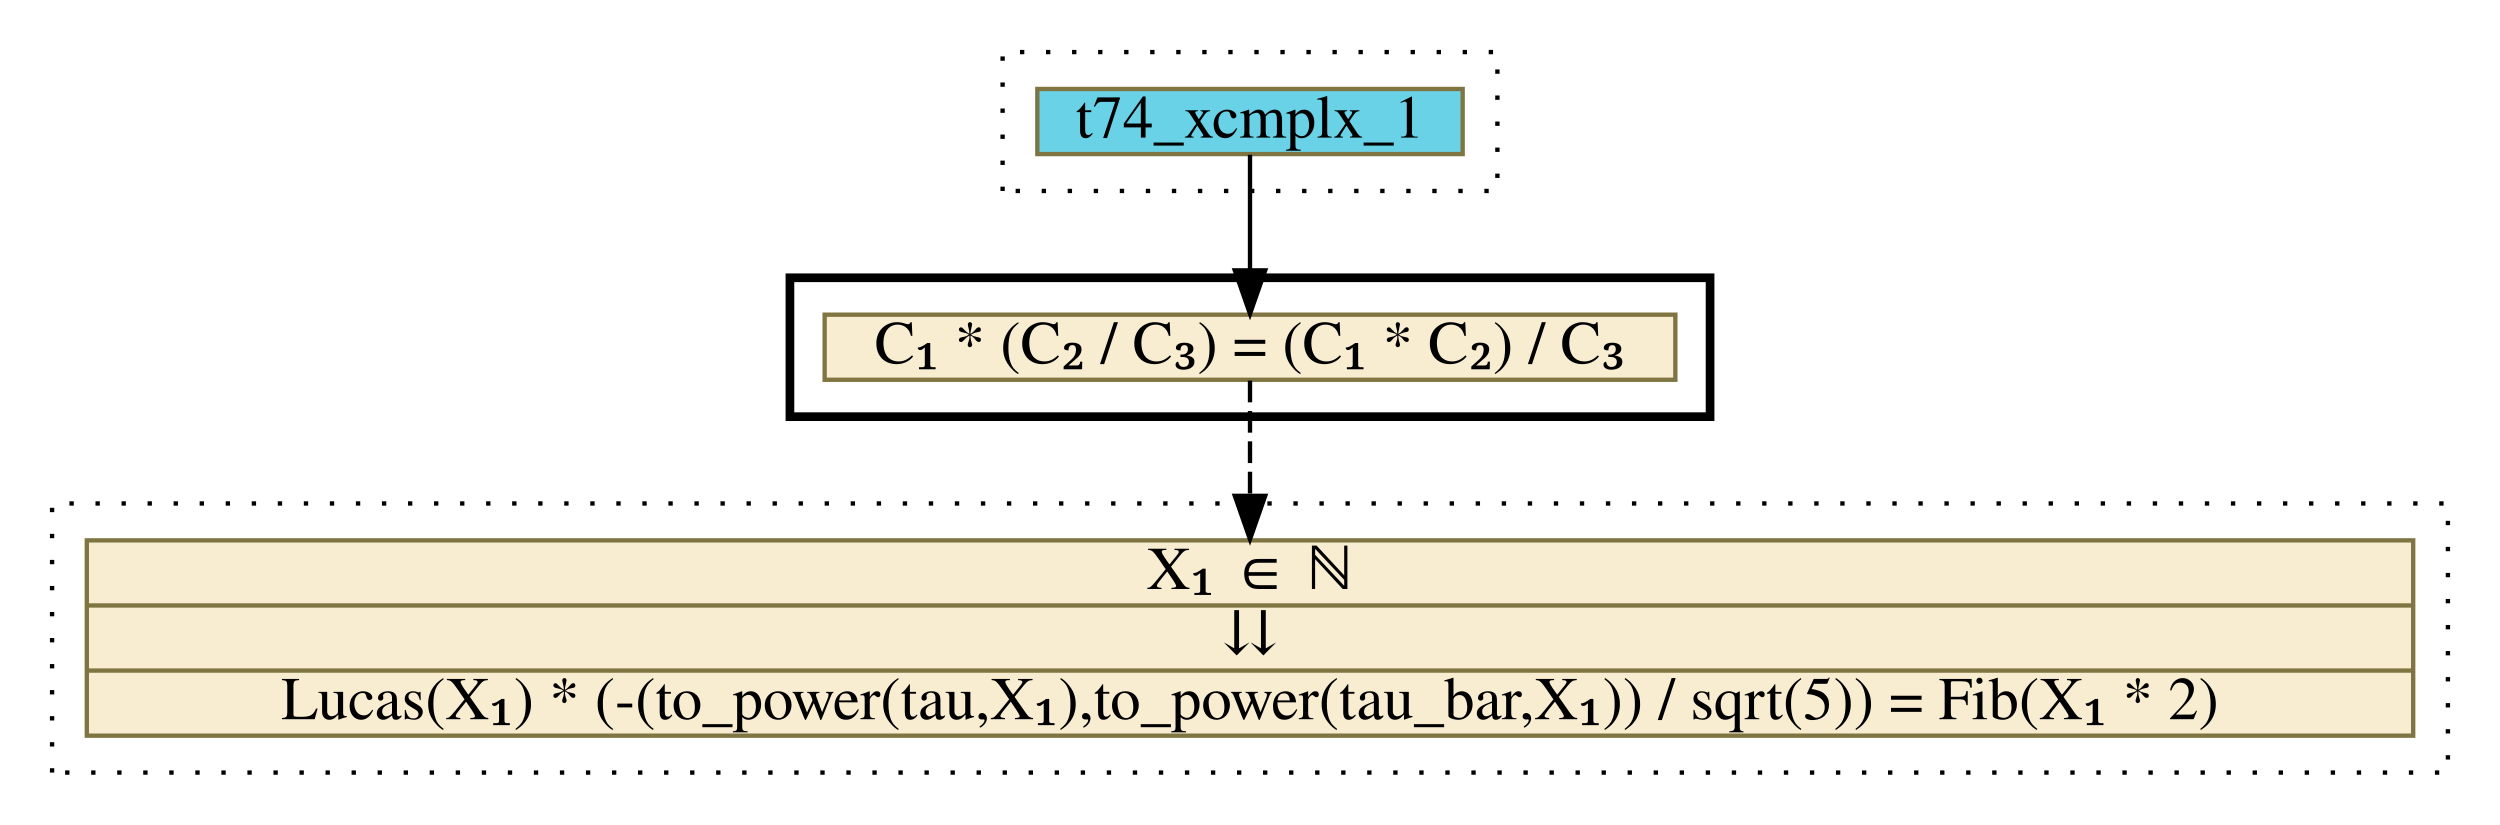
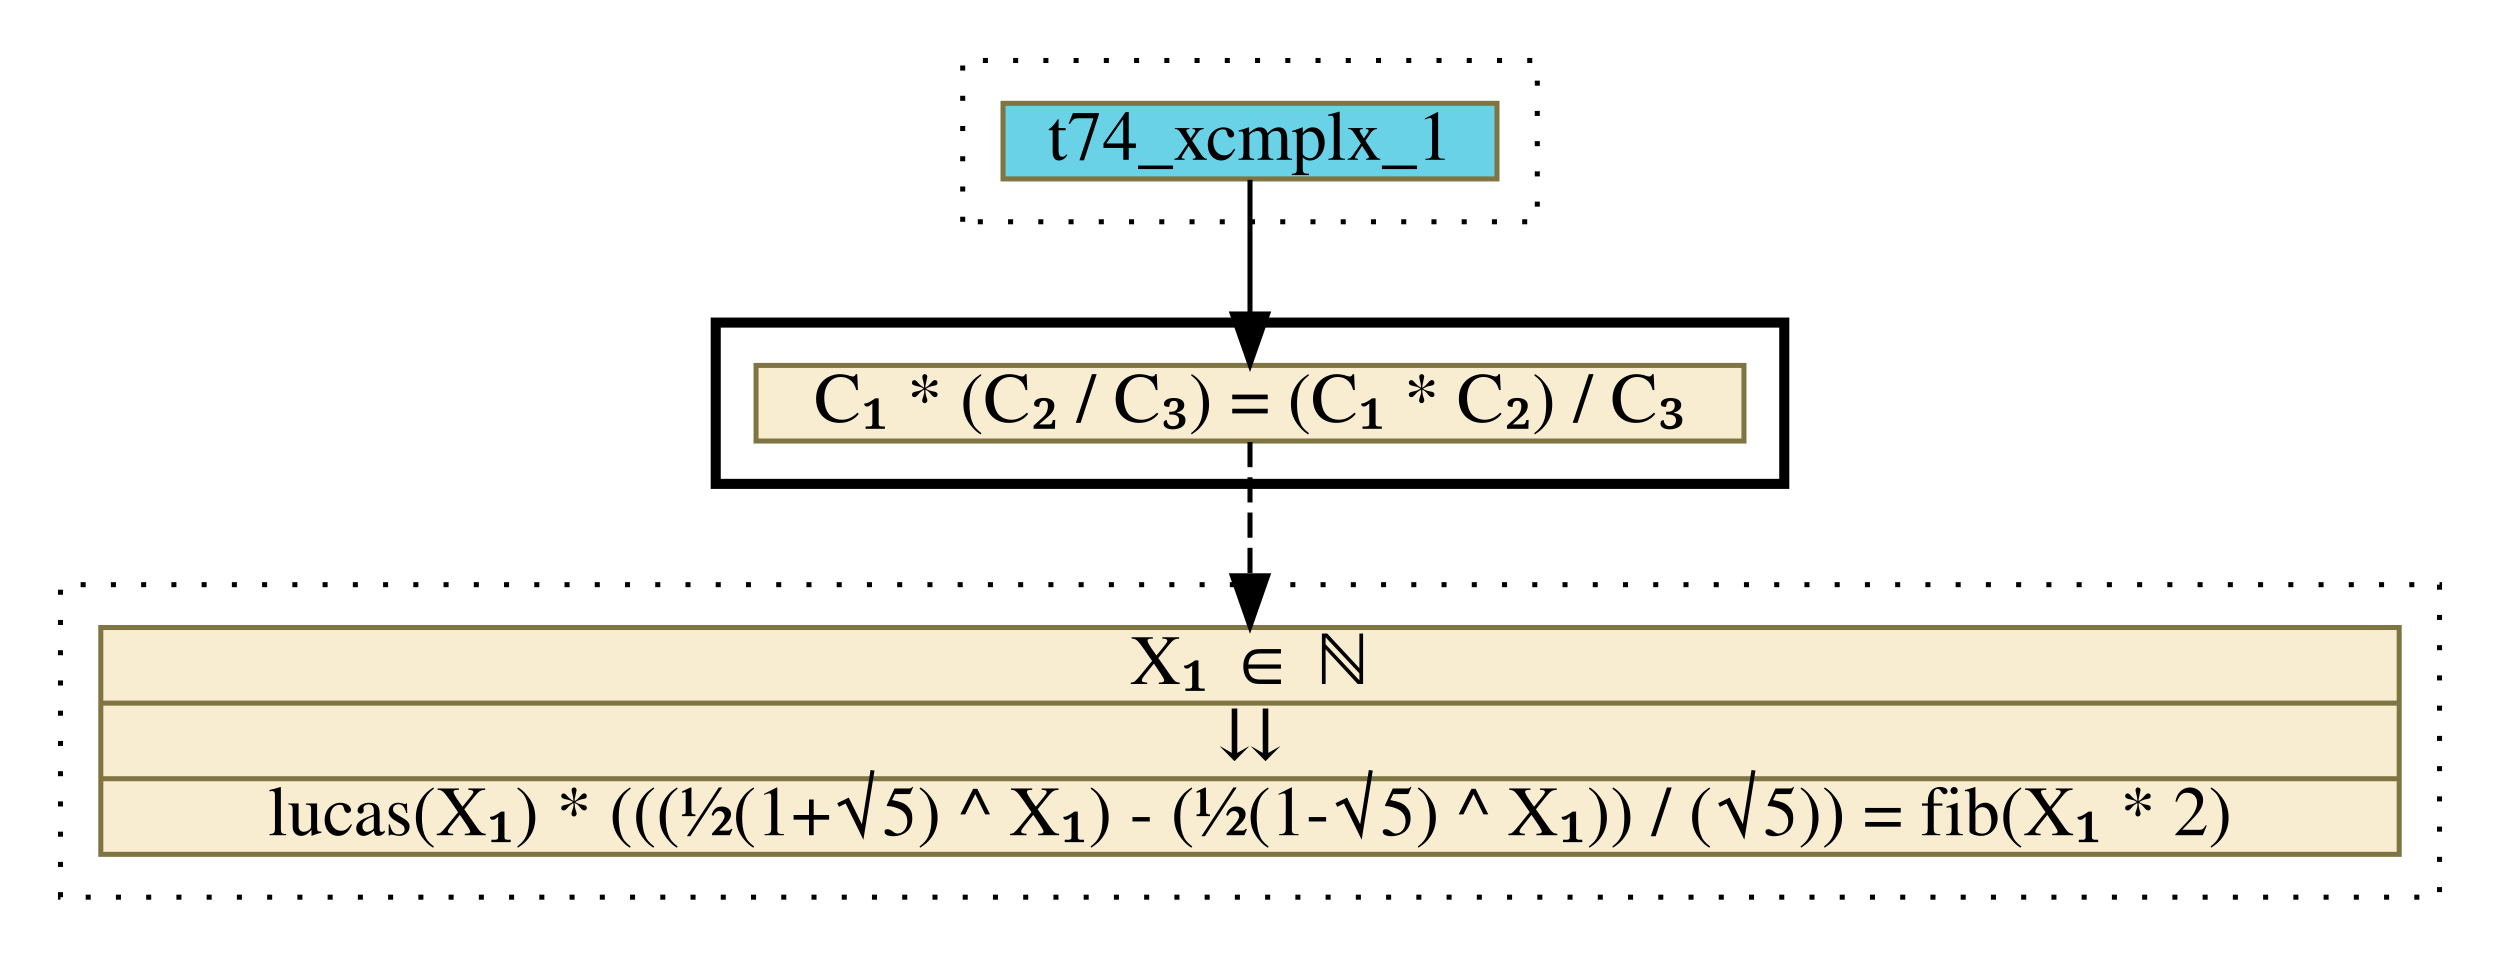
- <svg xmlns="http://www.w3.org/2000/svg" xmlns:xlink="http://www.w3.org/1999/xlink" width="576pt" height="190pt" viewBox="0.00 0.00 576.00 190.00">
+ <svg xmlns="http://www.w3.org/2000/svg" xmlns:xlink="http://www.w3.org/1999/xlink" width="496pt" height="190pt" viewBox="0.00 0.00 496.00 190.00">
  <g id="graph0" class="graph" transform="scale(1 1) rotate(0) translate(4 186)">
    <g id="clust1" class="cluster">
-       <polygon fill="transparent" stroke="black" stroke-dasharray="1,5" points="227,-142 227,-174 341,-174 341,-142 227,-142" />
+       <polygon fill="transparent" stroke="black" stroke-dasharray="1,5" points="187,-142 187,-174 301,-174 301,-142 187,-142" />
    </g>
    <g id="clust2" class="cluster">
-       <polygon fill="transparent" stroke="black" stroke-width="2" points="178,-90 178,-122 390,-122 390,-90 178,-90" />
+       <polygon fill="transparent" stroke="black" stroke-width="2" points="138,-90 138,-122 350,-122 350,-90 138,-90" />
    </g>
    <g id="clust3" class="cluster">
-       <polygon fill="transparent" stroke="black" stroke-dasharray="1,5" points="8,-8 8,-70 560,-70 560,-8 8,-8" />
+       <polygon fill="transparent" stroke="black" stroke-dasharray="1,5" points="8,-8 8,-70 480,-70 480,-8 8,-8" />
    </g>
    <g id="node1" class="node">
      <g id="a_node1">
        <a xlink:href="t74_xcmplx_1.html" xlink:title="t74_xcmplx_1" target="_vizar">
-           <polygon fill="#69d2e7" stroke="#7f7542" points="235,-150.5 235,-165.5 333,-165.5 333,-150.5 235,-150.5" />
-           <text text-anchor="middle" x="284" y="-154.3" font-family="Times,serif" font-size="14.00">t74_xcmplx_1</text>
+           <polygon fill="#69d2e7" stroke="#7f7542" points="195,-150.5 195,-165.5 293,-165.5 293,-150.5 195,-150.5" />
+           <text text-anchor="middle" x="244" y="-154.3" font-family="Times,serif" font-size="14.00">t74_xcmplx_1</text>
        </a>
      </g>
    </g>
    <g id="node2" class="node">
      <g id="a_node2">
        <a xlink:href="c_0_92.html" xlink:title="{C₁ * (C₂ / C₃) = (C₁ * C₂) / C₃}" target="_vizar">
-           <polygon fill="#f8edd1" stroke="#7f7542" points="186,-98.5 186,-113.5 382,-113.5 382,-98.5 186,-98.5" />
-           <text text-anchor="middle" x="284" y="-102.3" font-family="Times,serif" font-size="14.00">C₁ * (C₂ / C₃) = (C₁ * C₂) / C₃</text>
+           <polygon fill="#f8edd1" stroke="#7f7542" points="146,-98.5 146,-113.5 342,-113.5 342,-98.5 146,-98.5" />
+           <text text-anchor="middle" x="244" y="-102.3" font-family="Times,serif" font-size="14.00">C₁ * (C₂ / C₃) = (C₁ * C₂) / C₃</text>
        </a>
      </g>
    </g>
    <g id="edge1" class="edge">
-       <path fill="none" stroke="black" d="M284,-150.33C284,-150.33 284,-123.7 284,-123.7" />
-       <polygon fill="black" stroke="black" points="287.5,-123.7 284,-113.7 280.5,-123.7 287.5,-123.7" />
+       <path fill="none" stroke="black" d="M244,-150.33C244,-150.33 244,-123.7 244,-123.7" />
+       <polygon fill="black" stroke="black" points="247.5,-123.7 244,-113.7 240.5,-123.7 247.5,-123.7" />
    </g>
    <g id="node3" class="node">
      <g id="a_node3">
-         <a xlink:href="c_0_102.html" xlink:title="{X₁ ∈ ℕ|⇊|Lucas(X₁) * (-(to_power(tau,X₁),to_power(tau_bar,X₁)) / sqrt(5)) = Fib(X₁ * 2)}" target="_vizar">
-           <polygon fill="#f8edd1" stroke="#7f7542" points="16,-16.5 16,-61.5 552,-61.5 552,-16.5 16,-16.5" />
-           <text text-anchor="middle" x="284" y="-50.3" font-family="Times,serif" font-size="14.00">X₁ ∈ ℕ</text>
-           <polyline fill="none" stroke="#7f7542" points="16,-46.5 552,-46.5 " />
-           <text text-anchor="middle" x="284" y="-35.3" font-family="Times,serif" font-size="14.00">⇊</text>
-           <polyline fill="none" stroke="#7f7542" points="16,-31.5 552,-31.5 " />
-           <text text-anchor="middle" x="284" y="-20.3" font-family="Times,serif" font-size="14.00">Lucas(X₁) * (-(to_power(tau,X₁),to_power(tau_bar,X₁)) / sqrt(5)) = Fib(X₁ * 2)</text>
+         <a xlink:href="c_0_102.html" xlink:title="{X₁ ∈ ℕ|⇊|lucas(X₁) * (((½(1+√5) ^ X₁) - (½(1-√5) ^ X₁)) / (√5)) = fib(X₁ * 2)}" target="_vizar">
+           <polygon fill="#f8edd1" stroke="#7f7542" points="16,-16.5 16,-61.5 472,-61.5 472,-16.5 16,-16.5" />
+           <text text-anchor="middle" x="244" y="-50.3" font-family="Times,serif" font-size="14.00">X₁ ∈ ℕ</text>
+           <polyline fill="none" stroke="#7f7542" points="16,-46.5 472,-46.5 " />
+           <text text-anchor="middle" x="244" y="-35.3" font-family="Times,serif" font-size="14.00">⇊</text>
+           <polyline fill="none" stroke="#7f7542" points="16,-31.5 472,-31.5 " />
+           <text text-anchor="middle" x="244" y="-20.3" font-family="Times,serif" font-size="14.00">lucas(X₁) * (((½(1+√5) ^ X₁) - (½(1-√5) ^ X₁)) / (√5)) = fib(X₁ * 2)</text>
        </a>
      </g>
    </g>
    <g id="edge2" class="edge">
-       <path fill="none" stroke="black" stroke-dasharray="5,2" d="M284,-98.31C284,-98.31 284,-71.76 284,-71.76" />
-       <polygon fill="black" stroke="black" points="287.5,-71.76 284,-61.76 280.5,-71.76 287.5,-71.76" />
+       <path fill="none" stroke="black" stroke-dasharray="5,2" d="M244,-98.31C244,-98.31 244,-71.76 244,-71.76" />
+       <polygon fill="black" stroke="black" points="247.5,-71.76 244,-61.76 240.5,-71.76 247.5,-71.76" />
    </g>
  </g>
</svg>
